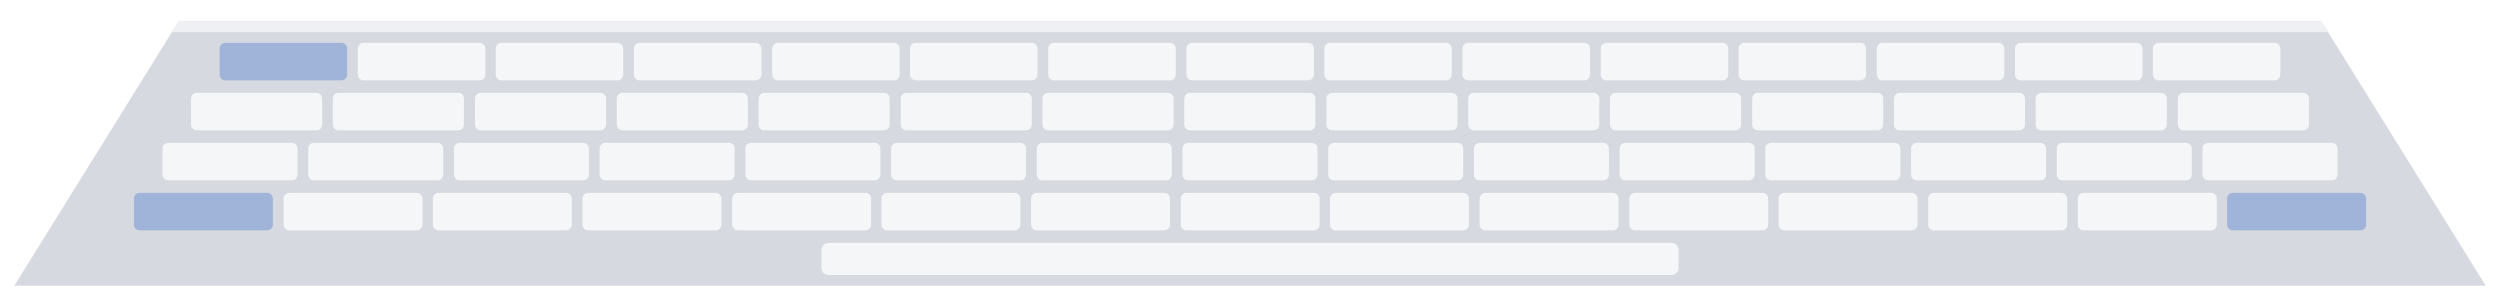
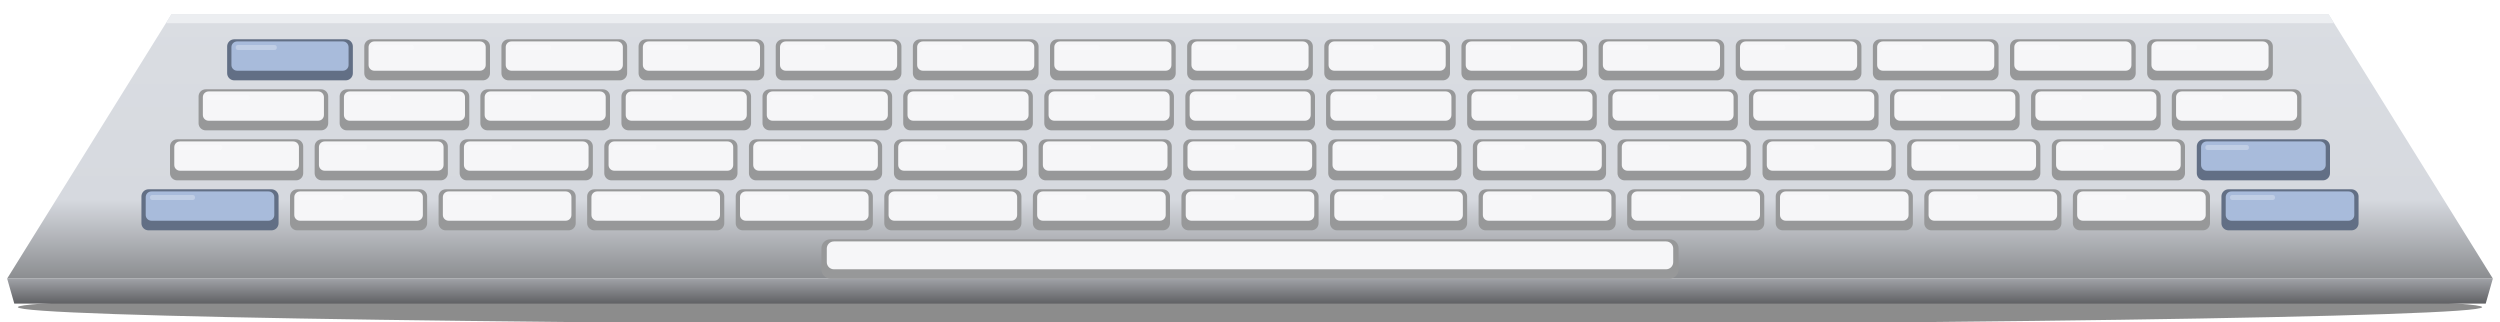
- <svg xmlns="http://www.w3.org/2000/svg" width="1400" height="172" viewBox="0 0 700 86">
-   <path d="M50 6 L650 6 L696 80 L4 80 Z" fill="#d6d9df" />
-   <path d="M50 6 L650 6 L652 9 L48 9 Z" fill="#eef0f3" />
-   <rect x="61.5" y="12" width="35.7" height="10.5" rx="1.6" fill="#9fb4d8" />
-   <rect x="100.2" y="12" width="35.7" height="10.5" rx="1.6" fill="#f5f6f8" />
-   <rect x="138.8" y="12" width="35.7" height="10.5" rx="1.6" fill="#f5f6f8" />
-   <rect x="177.5" y="12" width="35.7" height="10.5" rx="1.6" fill="#f5f6f8" />
-   <rect x="216.2" y="12" width="35.7" height="10.5" rx="1.6" fill="#f5f6f8" />
-   <rect x="254.8" y="12" width="35.7" height="10.5" rx="1.6" fill="#f5f6f8" />
-   <rect x="293.5" y="12" width="35.7" height="10.5" rx="1.6" fill="#f5f6f8" />
-   <rect x="332.2" y="12" width="35.7" height="10.5" rx="1.6" fill="#f5f6f8" />
-   <rect x="370.8" y="12" width="35.7" height="10.5" rx="1.6" fill="#f5f6f8" />
-   <rect x="409.5" y="12" width="35.7" height="10.5" rx="1.6" fill="#f5f6f8" />
-   <rect x="448.2" y="12" width="35.7" height="10.5" rx="1.6" fill="#f5f6f8" />
-   <rect x="486.8" y="12" width="35.7" height="10.5" rx="1.6" fill="#f5f6f8" />
-   <rect x="525.5" y="12" width="35.7" height="10.5" rx="1.6" fill="#f5f6f8" />
-   <rect x="564.2" y="12" width="35.7" height="10.5" rx="1.6" fill="#f5f6f8" />
-   <rect x="602.8" y="12" width="35.7" height="10.5" rx="1.6" fill="#f5f6f8" />
-   <rect x="53.5" y="26" width="36.7" height="10.5" rx="1.6" fill="#f5f6f8" />
-   <rect x="93.2" y="26" width="36.7" height="10.5" rx="1.6" fill="#f5f6f8" />
-   <rect x="133.0" y="26" width="36.7" height="10.5" rx="1.6" fill="#f5f6f8" />
-   <rect x="172.7" y="26" width="36.7" height="10.5" rx="1.6" fill="#f5f6f8" />
-   <rect x="212.4" y="26" width="36.7" height="10.5" rx="1.6" fill="#f5f6f8" />
-   <rect x="252.2" y="26" width="36.7" height="10.5" rx="1.6" fill="#f5f6f8" />
-   <rect x="291.9" y="26" width="36.7" height="10.5" rx="1.6" fill="#f5f6f8" />
-   <rect x="331.6" y="26" width="36.7" height="10.5" rx="1.6" fill="#f5f6f8" />
-   <rect x="371.4" y="26" width="36.7" height="10.5" rx="1.6" fill="#f5f6f8" />
-   <rect x="411.1" y="26" width="36.7" height="10.5" rx="1.6" fill="#f5f6f8" />
-   <rect x="450.8" y="26" width="36.7" height="10.5" rx="1.6" fill="#f5f6f8" />
-   <rect x="490.6" y="26" width="36.7" height="10.5" rx="1.6" fill="#f5f6f8" />
-   <rect x="530.3" y="26" width="36.7" height="10.5" rx="1.6" fill="#f5f6f8" />
-   <rect x="570.0" y="26" width="36.7" height="10.5" rx="1.6" fill="#f5f6f8" />
-   <rect x="609.8" y="26" width="36.7" height="10.5" rx="1.6" fill="#f5f6f8" />
-   <rect x="45.5" y="40" width="37.8" height="10.5" rx="1.6" fill="#f5f6f8" />
-   <rect x="86.3" y="40" width="37.8" height="10.5" rx="1.6" fill="#f5f6f8" />
-   <rect x="127.1" y="40" width="37.8" height="10.5" rx="1.6" fill="#f5f6f8" />
-   <rect x="167.9" y="40" width="37.8" height="10.5" rx="1.6" fill="#f5f6f8" />
-   <rect x="208.7" y="40" width="37.8" height="10.5" rx="1.6" fill="#f5f6f8" />
-   <rect x="249.5" y="40" width="37.8" height="10.5" rx="1.6" fill="#f5f6f8" />
-   <rect x="290.3" y="40" width="37.8" height="10.5" rx="1.6" fill="#f5f6f8" />
-   <rect x="331.1" y="40" width="37.8" height="10.5" rx="1.6" fill="#f5f6f8" />
-   <rect x="371.9" y="40" width="37.8" height="10.5" rx="1.6" fill="#f5f6f8" />
-   <rect x="412.7" y="40" width="37.8" height="10.5" rx="1.6" fill="#f5f6f8" />
-   <rect x="453.5" y="40" width="37.8" height="10.5" rx="1.6" fill="#f5f6f8" />
-   <rect x="494.3" y="40" width="37.8" height="10.5" rx="1.6" fill="#f5f6f8" />
-   <rect x="535.1" y="40" width="37.8" height="10.5" rx="1.6" fill="#f5f6f8" />
-   <rect x="575.9" y="40" width="37.8" height="10.5" rx="1.6" fill="#f5f6f8" />
-   <rect x="616.7" y="40" width="37.8" height="10.5" rx="1.6" fill="#f5f6f8" />
-   <rect x="37.5" y="54" width="38.9" height="10.5" rx="1.6" fill="#9fb4d8" />
-   <rect x="79.4" y="54" width="38.9" height="10.5" rx="1.6" fill="#f5f6f8" />
-   <rect x="121.2" y="54" width="38.9" height="10.5" rx="1.6" fill="#f5f6f8" />
-   <rect x="163.1" y="54" width="38.9" height="10.5" rx="1.6" fill="#f5f6f8" />
-   <rect x="205.0" y="54" width="38.9" height="10.5" rx="1.6" fill="#f5f6f8" />
-   <rect x="246.8" y="54" width="38.9" height="10.5" rx="1.6" fill="#f5f6f8" />
-   <rect x="288.7" y="54" width="38.9" height="10.5" rx="1.6" fill="#f5f6f8" />
-   <rect x="330.6" y="54" width="38.9" height="10.5" rx="1.6" fill="#f5f6f8" />
-   <rect x="372.4" y="54" width="38.9" height="10.5" rx="1.6" fill="#f5f6f8" />
-   <rect x="414.3" y="54" width="38.9" height="10.5" rx="1.6" fill="#f5f6f8" />
-   <rect x="456.2" y="54" width="38.9" height="10.5" rx="1.6" fill="#f5f6f8" />
-   <rect x="498.0" y="54" width="38.9" height="10.5" rx="1.6" fill="#f5f6f8" />
-   <rect x="539.9" y="54" width="38.9" height="10.5" rx="1.6" fill="#f5f6f8" />
-   <rect x="581.8" y="54" width="38.9" height="10.5" rx="1.6" fill="#f5f6f8" />
-   <rect x="623.6" y="54" width="38.9" height="10.5" rx="1.6" fill="#9fb4d8" />
-   <rect x="230" y="68" width="240" height="9" rx="2" fill="#f5f6f8" />
+ <svg xmlns="http://www.w3.org/2000/svg" width="1400" height="180" viewBox="0 0 700 90">
+   <defs>
+     <linearGradient id="body" x1="0" y1="0" x2="0" y2="1">
+       <stop offset="0" stop-color="#dadde2" />
+       <stop offset="0.7" stop-color="#d6d9df" />
+       <stop offset="1" stop-color="#8b8d90" />
+     </linearGradient>
+     <linearGradient id="lip" x1="0" y1="0" x2="0" y2="1">
+       <stop offset="0" stop-color="#a0a2a7" />
+       <stop offset="1" stop-color="#606164" />
+     </linearGradient>
+   </defs>
+   <ellipse cx="350" cy="86" rx="345" ry="5" fill="#000" opacity="0.45" />
+   <path d="M48 4 L652 4 L698 78 L2 78 Z" fill="url(#body)" />
+   <path d="M2 78 L698 78 L696 85 L4 85 Z" fill="url(#lip)" />
+   <path d="M48 4 L652 4 L653.5 6.5 L46.5 6.5 Z" fill="#eef0f3" opacity="0.9" />
+   <rect x="63.6" y="11" width="35.2" height="11.5" rx="2" fill="#626f85" />
+   <rect x="64.8" y="11.6" width="32.8" height="8.2" rx="1.6" fill="#a8bbdb" />
+   <rect x="66.0" y="12.6" width="11.5" height="1.4" rx="0.6" fill="#cad5e9" opacity="0.7" />
+   <rect x="102.0" y="11" width="35.2" height="11.5" rx="2" fill="#979899" />
+   <rect x="103.2" y="11.6" width="32.8" height="8.2" rx="1.6" fill="#f6f6f8" />
+   <rect x="104.4" y="12.6" width="11.5" height="1.4" rx="0.6" fill="#f9fafb" opacity="0.7" />
+   <rect x="140.4" y="11" width="35.2" height="11.5" rx="2" fill="#979899" />
+   <rect x="141.6" y="11.6" width="32.8" height="8.2" rx="1.6" fill="#f6f6f8" />
+   <rect x="142.8" y="12.6" width="11.5" height="1.4" rx="0.6" fill="#f9fafb" opacity="0.7" />
+   <rect x="178.8" y="11" width="35.2" height="11.5" rx="2" fill="#979899" />
+   <rect x="180.0" y="11.6" width="32.8" height="8.2" rx="1.6" fill="#f6f6f8" />
+   <rect x="181.2" y="12.6" width="11.5" height="1.4" rx="0.6" fill="#f9fafb" opacity="0.7" />
+   <rect x="217.2" y="11" width="35.2" height="11.5" rx="2" fill="#979899" />
+   <rect x="218.4" y="11.6" width="32.8" height="8.2" rx="1.6" fill="#f6f6f8" />
+   <rect x="219.6" y="12.6" width="11.5" height="1.4" rx="0.6" fill="#f9fafb" opacity="0.7" />
+   <rect x="255.6" y="11" width="35.2" height="11.5" rx="2" fill="#979899" />
+   <rect x="256.8" y="11.6" width="32.8" height="8.2" rx="1.6" fill="#f6f6f8" />
+   <rect x="258.0" y="12.6" width="11.5" height="1.4" rx="0.6" fill="#f9fafb" opacity="0.7" />
+   <rect x="294.0" y="11" width="35.2" height="11.5" rx="2" fill="#979899" />
+   <rect x="295.2" y="11.6" width="32.8" height="8.2" rx="1.6" fill="#f6f6f8" />
+   <rect x="296.4" y="12.6" width="11.5" height="1.4" rx="0.6" fill="#f9fafb" opacity="0.7" />
+   <rect x="332.4" y="11" width="35.2" height="11.5" rx="2" fill="#979899" />
+   <rect x="333.6" y="11.6" width="32.8" height="8.2" rx="1.6" fill="#f6f6f8" />
+   <rect x="334.8" y="12.6" width="11.5" height="1.4" rx="0.6" fill="#f9fafb" opacity="0.7" />
+   <rect x="370.8" y="11" width="35.2" height="11.5" rx="2" fill="#979899" />
+   <rect x="372.0" y="11.6" width="32.8" height="8.2" rx="1.6" fill="#f6f6f8" />
+   <rect x="373.2" y="12.6" width="11.5" height="1.4" rx="0.6" fill="#f9fafb" opacity="0.7" />
+   <rect x="409.2" y="11" width="35.2" height="11.5" rx="2" fill="#979899" />
+   <rect x="410.4" y="11.6" width="32.8" height="8.2" rx="1.6" fill="#f6f6f8" />
+   <rect x="411.6" y="12.6" width="11.5" height="1.4" rx="0.6" fill="#f9fafb" opacity="0.7" />
+   <rect x="447.6" y="11" width="35.2" height="11.5" rx="2" fill="#979899" />
+   <rect x="448.8" y="11.6" width="32.8" height="8.2" rx="1.6" fill="#f6f6f8" />
+   <rect x="450.0" y="12.6" width="11.5" height="1.4" rx="0.6" fill="#f9fafb" opacity="0.7" />
+   <rect x="486.0" y="11" width="35.2" height="11.5" rx="2" fill="#979899" />
+   <rect x="487.2" y="11.6" width="32.8" height="8.2" rx="1.6" fill="#f6f6f8" />
+   <rect x="488.4" y="12.6" width="11.5" height="1.4" rx="0.6" fill="#f9fafb" opacity="0.7" />
+   <rect x="524.4" y="11" width="35.2" height="11.5" rx="2" fill="#979899" />
+   <rect x="525.6" y="11.6" width="32.8" height="8.2" rx="1.6" fill="#f6f6f8" />
+   <rect x="526.8" y="12.6" width="11.5" height="1.4" rx="0.6" fill="#f9fafb" opacity="0.7" />
+   <rect x="562.8" y="11" width="35.2" height="11.5" rx="2" fill="#979899" />
+   <rect x="564.0" y="11.6" width="32.8" height="8.2" rx="1.6" fill="#f6f6f8" />
+   <rect x="565.2" y="12.6" width="11.5" height="1.4" rx="0.6" fill="#f9fafb" opacity="0.7" />
+   <rect x="601.2" y="11" width="35.2" height="11.5" rx="2" fill="#979899" />
+   <rect x="602.4" y="11.6" width="32.8" height="8.2" rx="1.6" fill="#f6f6f8" />
+   <rect x="603.6" y="12.6" width="11.5" height="1.4" rx="0.6" fill="#f9fafb" opacity="0.7" />
+   <rect x="55.6" y="25" width="36.3" height="11.5" rx="2" fill="#979899" />
+   <rect x="56.8" y="25.6" width="33.9" height="8.2" rx="1.6" fill="#f6f6f8" />
+   <rect x="58.0" y="26.6" width="11.9" height="1.4" rx="0.6" fill="#f9fafb" opacity="0.7" />
+   <rect x="95.1" y="25" width="36.3" height="11.5" rx="2" fill="#979899" />
+   <rect x="96.3" y="25.6" width="33.9" height="8.2" rx="1.6" fill="#f6f6f8" />
+   <rect x="97.5" y="26.6" width="11.9" height="1.4" rx="0.6" fill="#f9fafb" opacity="0.7" />
+   <rect x="134.5" y="25" width="36.3" height="11.5" rx="2" fill="#979899" />
+   <rect x="135.7" y="25.6" width="33.9" height="8.2" rx="1.6" fill="#f6f6f8" />
+   <rect x="136.9" y="26.6" width="11.9" height="1.4" rx="0.6" fill="#f9fafb" opacity="0.7" />
+   <rect x="174.0" y="25" width="36.3" height="11.5" rx="2" fill="#979899" />
+   <rect x="175.2" y="25.6" width="33.9" height="8.2" rx="1.6" fill="#f6f6f8" />
+   <rect x="176.4" y="26.6" width="11.9" height="1.4" rx="0.6" fill="#f9fafb" opacity="0.7" />
+   <rect x="213.5" y="25" width="36.3" height="11.5" rx="2" fill="#979899" />
+   <rect x="214.7" y="25.6" width="33.9" height="8.2" rx="1.6" fill="#f6f6f8" />
+   <rect x="215.9" y="26.6" width="11.9" height="1.4" rx="0.6" fill="#f9fafb" opacity="0.7" />
+   <rect x="252.9" y="25" width="36.3" height="11.5" rx="2" fill="#979899" />
+   <rect x="254.1" y="25.6" width="33.9" height="8.2" rx="1.6" fill="#f6f6f8" />
+   <rect x="255.3" y="26.6" width="11.9" height="1.4" rx="0.6" fill="#f9fafb" opacity="0.7" />
+   <rect x="292.4" y="25" width="36.3" height="11.5" rx="2" fill="#979899" />
+   <rect x="293.6" y="25.6" width="33.9" height="8.2" rx="1.6" fill="#f6f6f8" />
+   <rect x="294.8" y="26.6" width="11.9" height="1.4" rx="0.6" fill="#f9fafb" opacity="0.7" />
+   <rect x="331.9" y="25" width="36.3" height="11.5" rx="2" fill="#979899" />
+   <rect x="333.1" y="25.6" width="33.9" height="8.2" rx="1.6" fill="#f6f6f8" />
+   <rect x="334.3" y="26.6" width="11.9" height="1.4" rx="0.6" fill="#f9fafb" opacity="0.7" />
+   <rect x="371.3" y="25" width="36.3" height="11.5" rx="2" fill="#979899" />
+   <rect x="372.5" y="25.6" width="33.9" height="8.2" rx="1.6" fill="#f6f6f8" />
+   <rect x="373.7" y="26.6" width="11.9" height="1.4" rx="0.6" fill="#f9fafb" opacity="0.7" />
+   <rect x="410.8" y="25" width="36.3" height="11.5" rx="2" fill="#979899" />
+   <rect x="412.0" y="25.6" width="33.9" height="8.2" rx="1.6" fill="#f6f6f8" />
+   <rect x="413.2" y="26.6" width="11.9" height="1.4" rx="0.6" fill="#f9fafb" opacity="0.7" />
+   <rect x="450.3" y="25" width="36.3" height="11.5" rx="2" fill="#979899" />
+   <rect x="451.5" y="25.6" width="33.9" height="8.2" rx="1.6" fill="#f6f6f8" />
+   <rect x="452.7" y="26.6" width="11.9" height="1.4" rx="0.6" fill="#f9fafb" opacity="0.7" />
+   <rect x="489.7" y="25" width="36.3" height="11.5" rx="2" fill="#979899" />
+   <rect x="490.9" y="25.6" width="33.9" height="8.2" rx="1.6" fill="#f6f6f8" />
+   <rect x="492.1" y="26.6" width="11.9" height="1.4" rx="0.6" fill="#f9fafb" opacity="0.7" />
+   <rect x="529.2" y="25" width="36.3" height="11.5" rx="2" fill="#979899" />
+   <rect x="530.4" y="25.6" width="33.9" height="8.2" rx="1.6" fill="#f6f6f8" />
+   <rect x="531.6" y="26.6" width="11.9" height="1.4" rx="0.6" fill="#f9fafb" opacity="0.7" />
+   <rect x="568.7" y="25" width="36.3" height="11.5" rx="2" fill="#979899" />
+   <rect x="569.9" y="25.6" width="33.9" height="8.2" rx="1.6" fill="#f6f6f8" />
+   <rect x="571.1" y="26.6" width="11.9" height="1.4" rx="0.6" fill="#f9fafb" opacity="0.7" />
+   <rect x="608.1" y="25" width="36.3" height="11.5" rx="2" fill="#979899" />
+   <rect x="609.3" y="25.6" width="33.9" height="8.2" rx="1.6" fill="#f6f6f8" />
+   <rect x="610.5" y="26.6" width="11.9" height="1.4" rx="0.6" fill="#f9fafb" opacity="0.7" />
+   <rect x="47.6" y="39" width="37.3" height="11.5" rx="2" fill="#979899" />
+   <rect x="48.8" y="39.6" width="34.9" height="8.2" rx="1.6" fill="#f6f6f8" />
+   <rect x="50.0" y="40.6" width="12.2" height="1.4" rx="0.6" fill="#f9fafb" opacity="0.7" />
+   <rect x="88.1" y="39" width="37.3" height="11.5" rx="2" fill="#979899" />
+   <rect x="89.3" y="39.6" width="34.9" height="8.2" rx="1.6" fill="#f6f6f8" />
+   <rect x="90.5" y="40.6" width="12.2" height="1.4" rx="0.6" fill="#f9fafb" opacity="0.7" />
+   <rect x="128.7" y="39" width="37.3" height="11.5" rx="2" fill="#979899" />
+   <rect x="129.9" y="39.6" width="34.9" height="8.2" rx="1.6" fill="#f6f6f8" />
+   <rect x="131.1" y="40.6" width="12.2" height="1.4" rx="0.6" fill="#f9fafb" opacity="0.7" />
+   <rect x="169.2" y="39" width="37.3" height="11.5" rx="2" fill="#979899" />
+   <rect x="170.4" y="39.6" width="34.9" height="8.2" rx="1.6" fill="#f6f6f8" />
+   <rect x="171.6" y="40.6" width="12.2" height="1.4" rx="0.6" fill="#f9fafb" opacity="0.7" />
+   <rect x="209.7" y="39" width="37.3" height="11.5" rx="2" fill="#979899" />
+   <rect x="210.9" y="39.6" width="34.9" height="8.2" rx="1.6" fill="#f6f6f8" />
+   <rect x="212.1" y="40.6" width="12.2" height="1.4" rx="0.6" fill="#f9fafb" opacity="0.7" />
+   <rect x="250.3" y="39" width="37.3" height="11.5" rx="2" fill="#979899" />
+   <rect x="251.5" y="39.6" width="34.9" height="8.2" rx="1.6" fill="#f6f6f8" />
+   <rect x="252.7" y="40.6" width="12.2" height="1.4" rx="0.6" fill="#f9fafb" opacity="0.7" />
+   <rect x="290.8" y="39" width="37.3" height="11.5" rx="2" fill="#979899" />
+   <rect x="292.0" y="39.6" width="34.9" height="8.2" rx="1.6" fill="#f6f6f8" />
+   <rect x="293.2" y="40.6" width="12.2" height="1.4" rx="0.6" fill="#f9fafb" opacity="0.7" />
+   <rect x="331.3" y="39" width="37.3" height="11.5" rx="2" fill="#979899" />
+   <rect x="332.5" y="39.6" width="34.9" height="8.2" rx="1.6" fill="#f6f6f8" />
+   <rect x="333.7" y="40.6" width="12.2" height="1.4" rx="0.6" fill="#f9fafb" opacity="0.7" />
+   <rect x="371.9" y="39" width="37.3" height="11.5" rx="2" fill="#979899" />
+   <rect x="373.1" y="39.6" width="34.9" height="8.2" rx="1.6" fill="#f6f6f8" />
+   <rect x="374.3" y="40.6" width="12.2" height="1.4" rx="0.6" fill="#f9fafb" opacity="0.7" />
+   <rect x="412.4" y="39" width="37.3" height="11.5" rx="2" fill="#979899" />
+   <rect x="413.6" y="39.6" width="34.9" height="8.2" rx="1.6" fill="#f6f6f8" />
+   <rect x="414.8" y="40.6" width="12.2" height="1.4" rx="0.6" fill="#f9fafb" opacity="0.7" />
+   <rect x="452.9" y="39" width="37.3" height="11.5" rx="2" fill="#979899" />
+   <rect x="454.1" y="39.6" width="34.9" height="8.2" rx="1.6" fill="#f6f6f8" />
+   <rect x="455.3" y="40.6" width="12.2" height="1.4" rx="0.6" fill="#f9fafb" opacity="0.7" />
+   <rect x="493.5" y="39" width="37.3" height="11.5" rx="2" fill="#979899" />
+   <rect x="494.7" y="39.6" width="34.9" height="8.2" rx="1.6" fill="#f6f6f8" />
+   <rect x="495.9" y="40.6" width="12.2" height="1.4" rx="0.6" fill="#f9fafb" opacity="0.7" />
+   <rect x="534.0" y="39" width="37.3" height="11.5" rx="2" fill="#979899" />
+   <rect x="535.2" y="39.6" width="34.9" height="8.2" rx="1.6" fill="#f6f6f8" />
+   <rect x="536.4" y="40.6" width="12.2" height="1.4" rx="0.6" fill="#f9fafb" opacity="0.7" />
+   <rect x="574.5" y="39" width="37.3" height="11.5" rx="2" fill="#979899" />
+   <rect x="575.7" y="39.6" width="34.9" height="8.2" rx="1.6" fill="#f6f6f8" />
+   <rect x="576.9" y="40.6" width="12.2" height="1.4" rx="0.6" fill="#f9fafb" opacity="0.7" />
+   <rect x="615.1" y="39" width="37.3" height="11.5" rx="2" fill="#626f85" />
+   <rect x="616.3" y="39.6" width="34.9" height="8.2" rx="1.6" fill="#a8bbdb" />
+   <rect x="617.5" y="40.6" width="12.2" height="1.4" rx="0.6" fill="#cad5e9" opacity="0.7" />
+   <rect x="39.6" y="53" width="38.4" height="11.5" rx="2" fill="#626f85" />
+   <rect x="40.8" y="53.6" width="36.0" height="8.2" rx="1.6" fill="#a8bbdb" />
+   <rect x="42.0" y="54.6" width="12.6" height="1.4" rx="0.6" fill="#cad5e9" opacity="0.7" />
+   <rect x="81.2" y="53" width="38.4" height="11.5" rx="2" fill="#979899" />
+   <rect x="82.4" y="53.6" width="36.0" height="8.2" rx="1.6" fill="#f6f6f8" />
+   <rect x="83.6" y="54.6" width="12.6" height="1.4" rx="0.6" fill="#f9fafb" opacity="0.7" />
+   <rect x="122.8" y="53" width="38.4" height="11.5" rx="2" fill="#979899" />
+   <rect x="124.0" y="53.6" width="36.0" height="8.2" rx="1.6" fill="#f6f6f8" />
+   <rect x="125.2" y="54.6" width="12.6" height="1.4" rx="0.6" fill="#f9fafb" opacity="0.7" />
+   <rect x="164.4" y="53" width="38.4" height="11.5" rx="2" fill="#979899" />
+   <rect x="165.6" y="53.6" width="36.0" height="8.2" rx="1.6" fill="#f6f6f8" />
+   <rect x="166.8" y="54.6" width="12.6" height="1.4" rx="0.6" fill="#f9fafb" opacity="0.7" />
+   <rect x="206.0" y="53" width="38.4" height="11.5" rx="2" fill="#979899" />
+   <rect x="207.2" y="53.6" width="36.0" height="8.2" rx="1.6" fill="#f6f6f8" />
+   <rect x="208.4" y="54.6" width="12.6" height="1.4" rx="0.6" fill="#f9fafb" opacity="0.7" />
+   <rect x="247.6" y="53" width="38.4" height="11.5" rx="2" fill="#979899" />
+   <rect x="248.8" y="53.6" width="36.0" height="8.2" rx="1.6" fill="#f6f6f8" />
+   <rect x="250.0" y="54.6" width="12.6" height="1.4" rx="0.6" fill="#f9fafb" opacity="0.7" />
+   <rect x="289.2" y="53" width="38.4" height="11.5" rx="2" fill="#979899" />
+   <rect x="290.4" y="53.6" width="36.0" height="8.2" rx="1.6" fill="#f6f6f8" />
+   <rect x="291.6" y="54.6" width="12.6" height="1.4" rx="0.6" fill="#f9fafb" opacity="0.7" />
+   <rect x="330.8" y="53" width="38.4" height="11.5" rx="2" fill="#979899" />
+   <rect x="332.0" y="53.6" width="36.0" height="8.2" rx="1.6" fill="#f6f6f8" />
+   <rect x="333.2" y="54.6" width="12.6" height="1.4" rx="0.6" fill="#f9fafb" opacity="0.7" />
+   <rect x="372.4" y="53" width="38.4" height="11.5" rx="2" fill="#979899" />
+   <rect x="373.6" y="53.6" width="36.0" height="8.2" rx="1.6" fill="#f6f6f8" />
+   <rect x="374.8" y="54.6" width="12.6" height="1.4" rx="0.6" fill="#f9fafb" opacity="0.7" />
+   <rect x="414.0" y="53" width="38.4" height="11.5" rx="2" fill="#979899" />
+   <rect x="415.2" y="53.6" width="36.0" height="8.2" rx="1.6" fill="#f6f6f8" />
+   <rect x="416.4" y="54.6" width="12.6" height="1.4" rx="0.6" fill="#f9fafb" opacity="0.7" />
+   <rect x="455.6" y="53" width="38.4" height="11.5" rx="2" fill="#979899" />
+   <rect x="456.8" y="53.6" width="36.0" height="8.2" rx="1.6" fill="#f6f6f8" />
+   <rect x="458.0" y="54.6" width="12.6" height="1.4" rx="0.6" fill="#f9fafb" opacity="0.7" />
+   <rect x="497.2" y="53" width="38.4" height="11.5" rx="2" fill="#979899" />
+   <rect x="498.4" y="53.6" width="36.0" height="8.2" rx="1.6" fill="#f6f6f8" />
+   <rect x="499.6" y="54.6" width="12.6" height="1.4" rx="0.6" fill="#f9fafb" opacity="0.7" />
+   <rect x="538.8" y="53" width="38.4" height="11.5" rx="2" fill="#979899" />
+   <rect x="540.0" y="53.6" width="36.0" height="8.2" rx="1.6" fill="#f6f6f8" />
+   <rect x="541.2" y="54.6" width="12.6" height="1.4" rx="0.6" fill="#f9fafb" opacity="0.7" />
+   <rect x="580.4" y="53" width="38.4" height="11.5" rx="2" fill="#979899" />
+   <rect x="581.6" y="53.6" width="36.0" height="8.2" rx="1.6" fill="#f6f6f8" />
+   <rect x="582.8" y="54.6" width="12.6" height="1.4" rx="0.6" fill="#f9fafb" opacity="0.7" />
+   <rect x="622.0" y="53" width="38.4" height="11.5" rx="2" fill="#626f85" />
+   <rect x="623.2" y="53.6" width="36.0" height="8.2" rx="1.6" fill="#a8bbdb" />
+   <rect x="624.4" y="54.6" width="12.6" height="1.4" rx="0.6" fill="#cad5e9" opacity="0.7" />
+   <rect x="230" y="67" width="240" height="11" rx="2.5" fill="#979899" />
+   <rect x="231.5" y="67.6" width="237" height="7.8" rx="2" fill="#f6f6f8" />
</svg>
